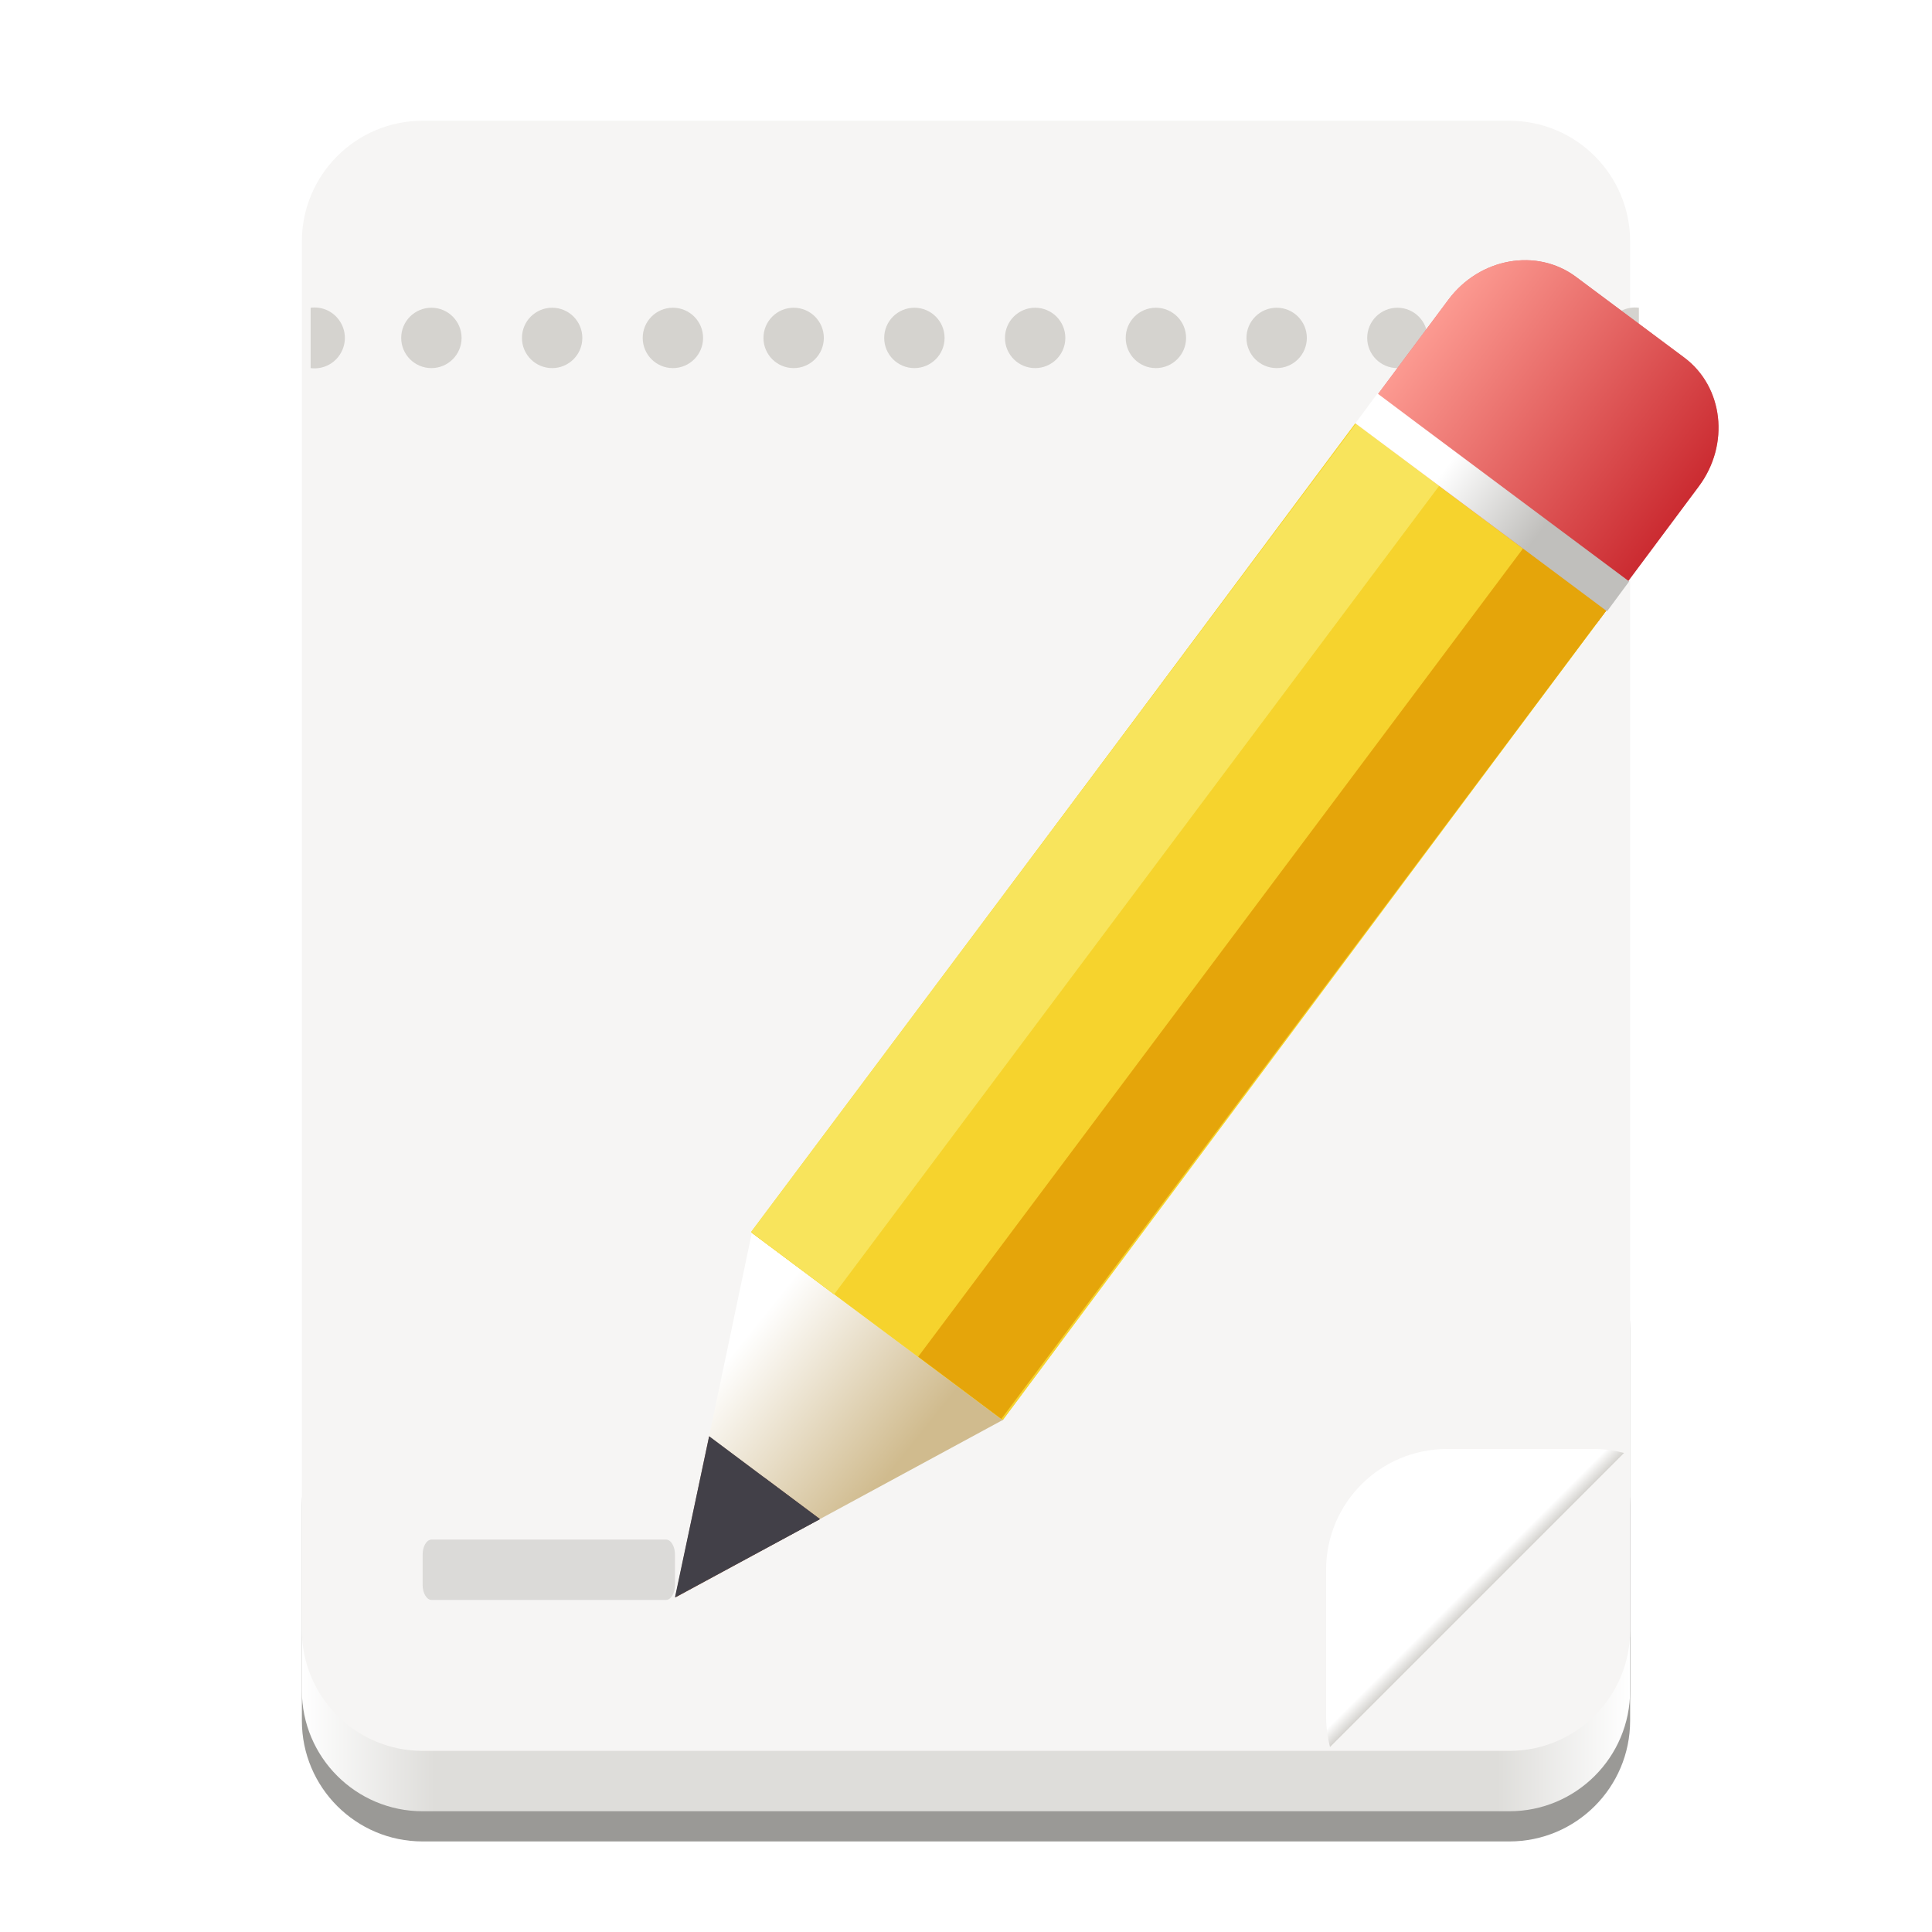
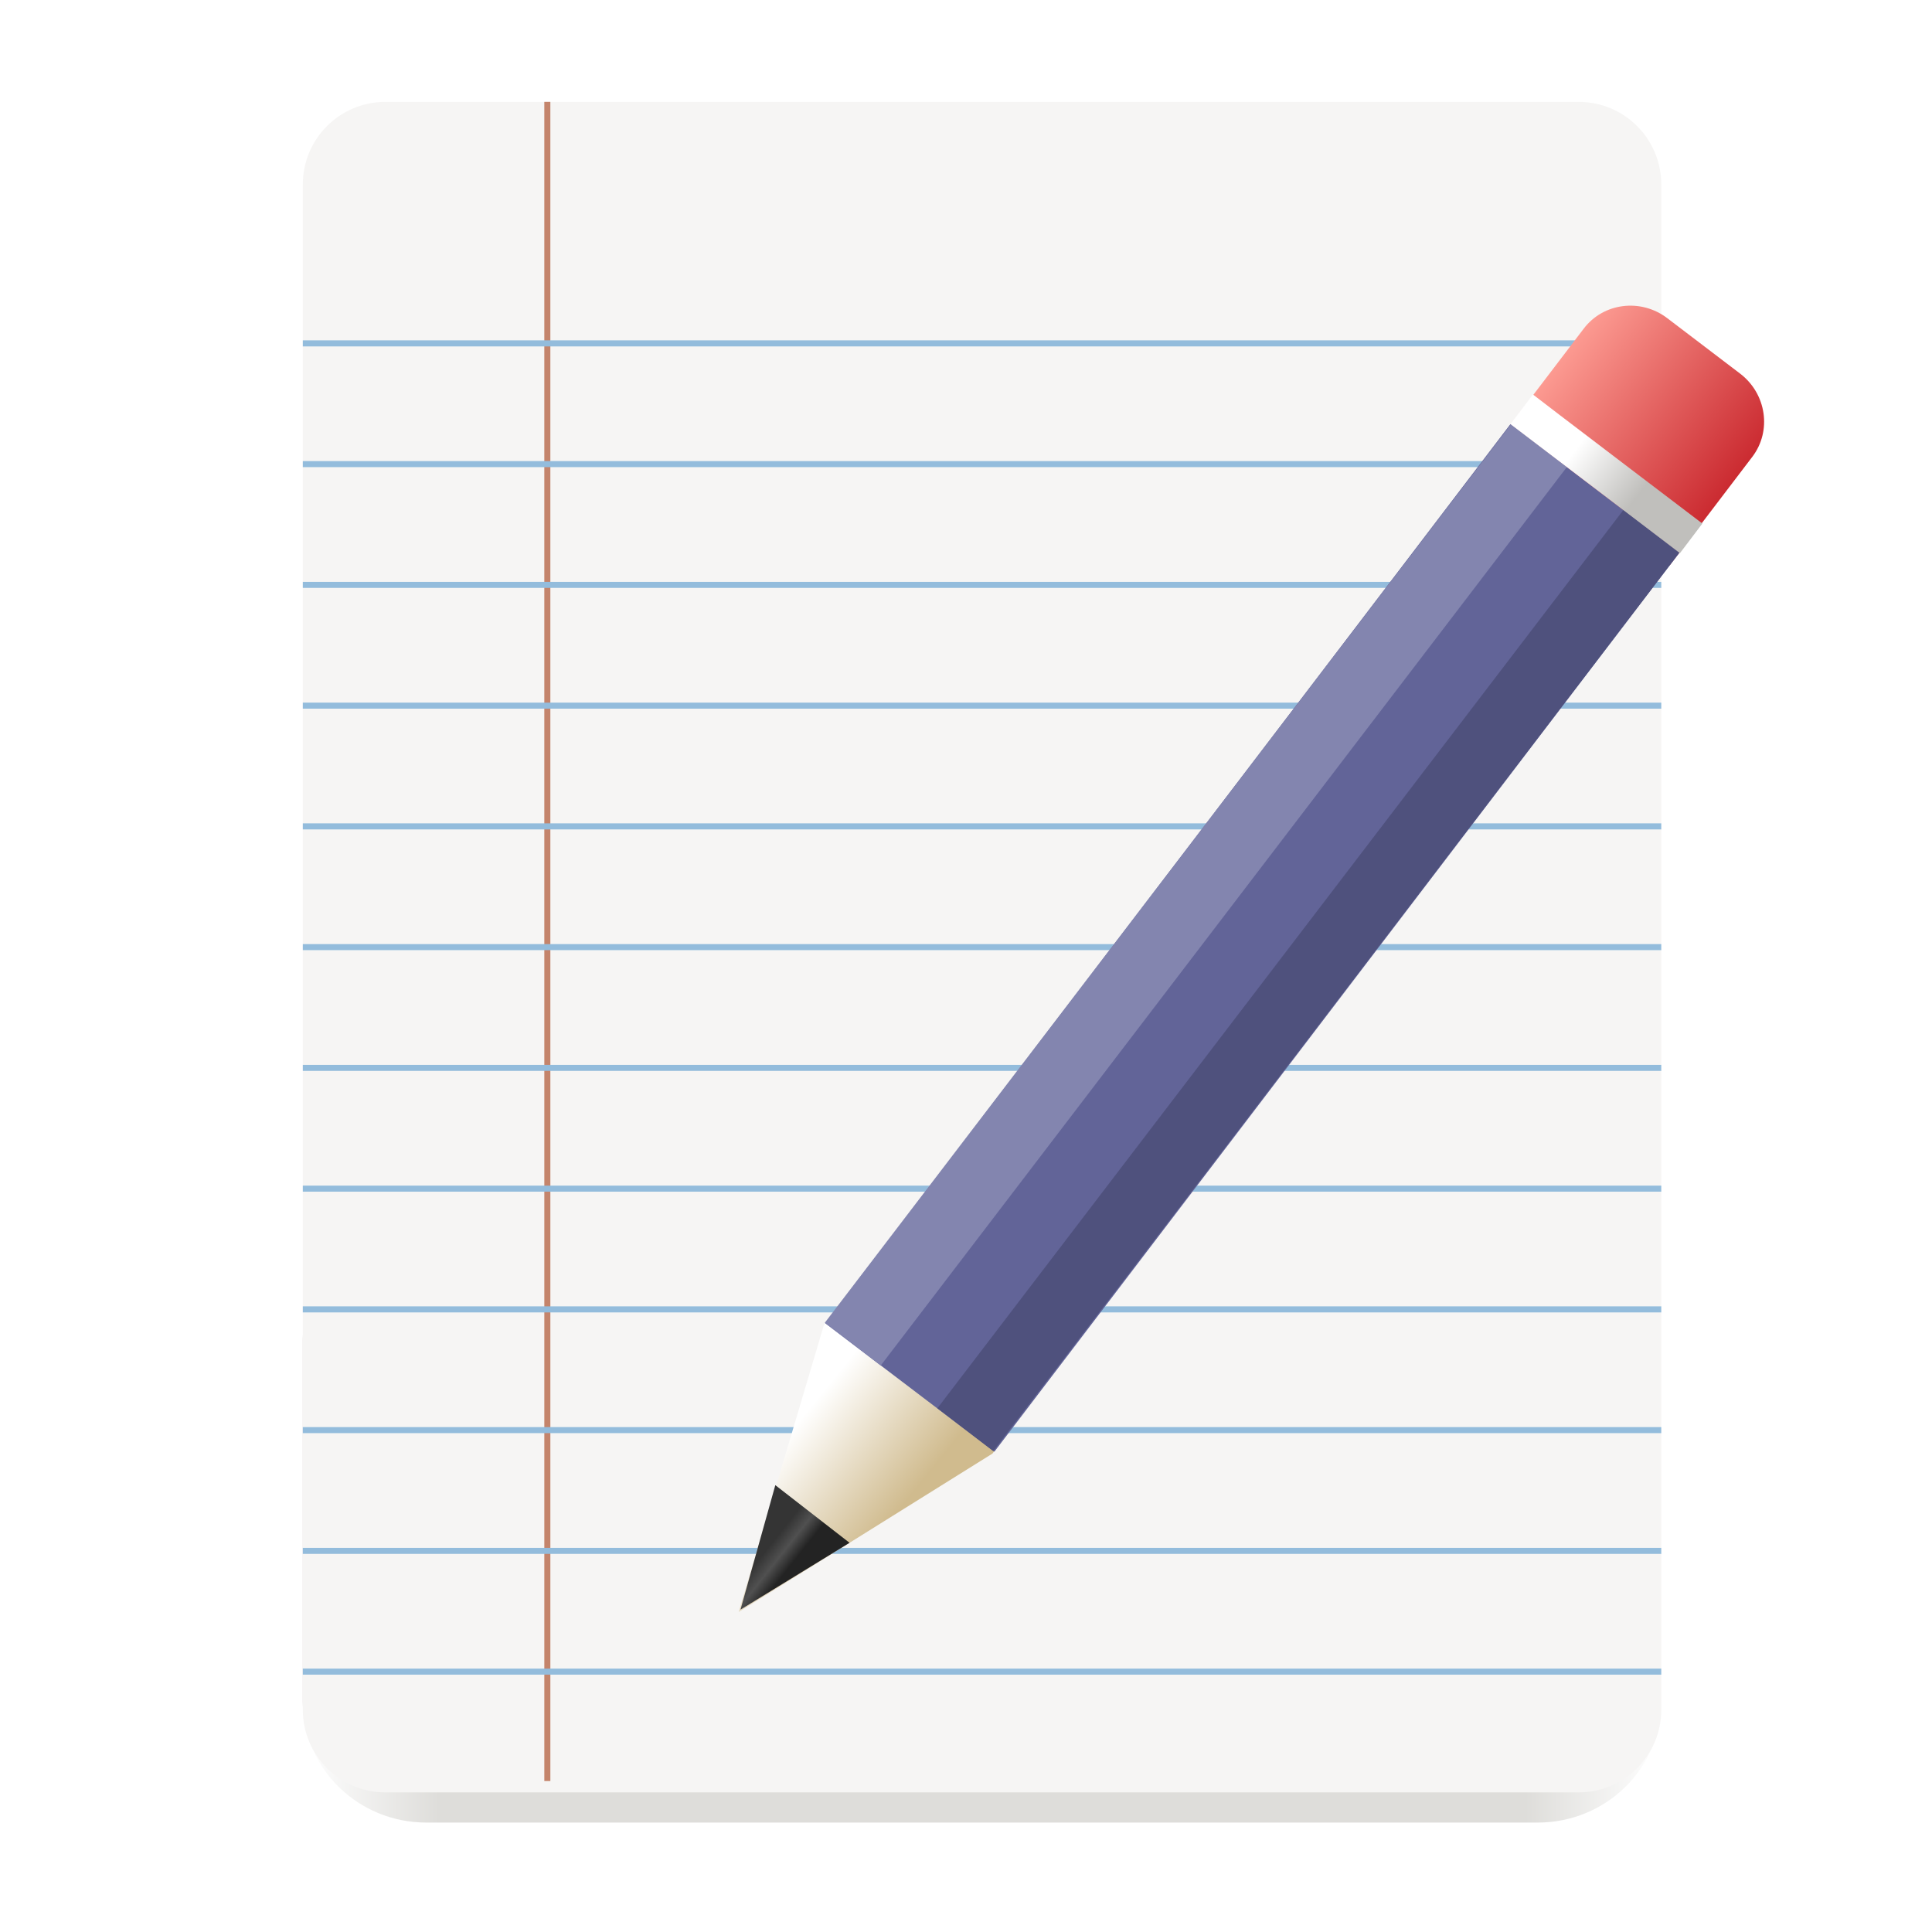
- <svg xmlns="http://www.w3.org/2000/svg" xmlns:xlink="http://www.w3.org/1999/xlink" version="1.0" height="128" width="128" id="svg21">
+ <svg xmlns="http://www.w3.org/2000/svg" xmlns:xlink="http://www.w3.org/1999/xlink" version="1.0" height="128" width="128" id="svg21" xml:space="preserve">
  <defs id="defs11">
+     <linearGradient id="linearGradient43">
+       <stop style="stop-color:#343434;stop-opacity:1;" offset="0.25" id="stop43" />
+       <stop style="stop-color:#505050;stop-opacity:1;" offset="0.501" id="stop45" />
+       <stop style="stop-color:#232323;stop-opacity:1;" offset="0.745" id="stop44" />
+     </linearGradient>
    <linearGradient id="linearGradient27">
      <stop offset="0.32" stop-color="#c0bfbc" id="stop22" />
      <stop offset="0.685" stop-color="#fff" id="stop23" />
      <stop offset="1" stop-color="#fff" id="stop26" />
      <stop offset="1" stop-color="#c0bfbc" id="stop27" style="stop-color:#ffffff;stop-opacity:1;" />
    </linearGradient>
    <linearGradient id="a">
      <stop offset="0" stop-color="#c0bfbc" id="stop1" />
      <stop offset="0" stop-color="#fff" id="stop2" />
      <stop offset=".1" stop-color="#deddda" id="stop3" />
      <stop offset=".9" stop-color="#deddda" id="stop4" />
      <stop offset="1" stop-color="#fff" id="stop5" />
      <stop offset="1" stop-color="#c0bfbc" id="stop6" />
    </linearGradient>
    <linearGradient id="b">
      <stop offset="0" stop-color="#d0bb8e" id="stop7" />
      <stop offset="1" stop-color="#fff" id="stop8" />
    </linearGradient>
    <linearGradient id="c">
      <stop offset="0" stop-color="#d5d3cf" id="stop9" />
      <stop offset="1" stop-color="#fff" id="stop10" />
    </linearGradient>
-     <linearGradient gradientTransform="translate(-136)" gradientUnits="userSpaceOnUse" y2="-276" x2="116" y1="-276" x1="28" id="e" xlink:href="#a" />
+     <linearGradient gradientTransform="translate(-7.562492,-50.49999)" gradientUnits="userSpaceOnUse" y2="-276" x2="116" y1="-276" x1="28" id="e" xlink:href="#a" />
    <linearGradient gradientTransform="matrix(.07621 -.4442 .4442 -.07621 78 332)" y2="-127.4" x2="158.5" y1="-97.7" x1="128.8" gradientUnits="userSpaceOnUse" id="i" xlink:href="#b" />
-     <linearGradient y2="72" x2="340" y1="76" x1="344" gradientTransform="matrix(.25 0 0 .25 180 83)" gradientUnits="userSpaceOnUse" id="g" xlink:href="#c" />
+     <linearGradient y2="72" x2="340" y1="76" x1="344" gradientTransform="matrix(0.25,0,0,0.25,180,83)" gradientUnits="userSpaceOnUse" id="g" xlink:href="#c" />
    <clipPath id="d" clipPathUnits="userSpaceOnUse">
      <rect ry="8" rx="8" y="-188" x="160" height="56" width="16" style="marker:none" fill="none" stroke="#000" id="rect10" />
    </clipPath>
    <clipPath id="f" clipPathUnits="userSpaceOnUse">
      <path d="m252 116 28-28v-8h-36v36z" fill="#e74747" stroke-width=".3" id="path10" />
    </clipPath>
    <clipPath id="h" clipPathUnits="userSpaceOnUse">
      <rect transform="scale(-1)" style="marker:none" width="88" height="108" x="-108" y="-116" rx="8" ry="8" fill="#f6f5f4" stroke-width="13.7" id="rect11" />
    </clipPath>
-     <linearGradient xlink:href="#b" id="linearGradient29" x1="9.605" y1="44.256" x2="41.645" y2="45.398" gradientUnits="userSpaceOnUse" />
-     <linearGradient xlink:href="#e-3" id="linearGradient31" x1="50.608" y1="253.673" x2="0.005" y2="253.673" gradientUnits="userSpaceOnUse" />
    <linearGradient id="g-7" gradientTransform="matrix(-1.819252,-0.2652094,-0.3125523,2.14401,-285.8343,598.1396)" x1="-253.63" x2="-230.06" xlink:href="#e-3" y1="-56.518" y2="-56.518" />
    <linearGradient id="e-3" gradientUnits="userSpaceOnUse">
      <stop offset="0" stop-color="#fc9a91" id="stop9-6" />
      <stop offset="1" stop-color="#cb2b31" id="stop10-5" />
    </linearGradient>
-     <linearGradient xlink:href="#linearGradient27" id="linearGradient12" x1="-0.177" y1="231.592" x2="50.73" y2="231.614" gradientUnits="userSpaceOnUse" />
+     <linearGradient xlink:href="#b" id="linearGradient37-3" gradientUnits="userSpaceOnUse" x1="9.605" y1="44.256" x2="41.645" y2="45.398" />
+     <linearGradient xlink:href="#e-3" id="linearGradient40" gradientUnits="userSpaceOnUse" gradientTransform="matrix(0.9999903,-0.00189484,0.00409308,0.6221551,196.0719,90.63008)" x1="50.608" y1="253.673" x2="0.005" y2="253.673" />
+     <linearGradient xlink:href="#linearGradient27" id="linearGradient41" gradientUnits="userSpaceOnUse" gradientTransform="matrix(0.9999878,-0.00254476,0.00553425,0.9999981,195.7463,5.263363)" x1="-0.177" y1="231.592" x2="50.73" y2="231.614" />
+     <linearGradient xlink:href="#linearGradient43" id="linearGradient44" x1="18.345" y1="25.377" x2="32.2" y2="24.998" gradientUnits="userSpaceOnUse" />
  </defs>
-   <g transform="translate(0 -172)" id="g21">
-     <rect ry="8" rx="8" y="-294" x="-108" height="30.3" width="88" style="marker:none;fill:#9a9996;fill-opacity:1" transform="scale(-1)" fill="#1a5fb4" id="rect12" />
-     <rect transform="scale(-1)" style="marker:none" width="88" height="40" x="-108" y="-292" rx="8" ry="8" fill="url(#e)" id="rect13" />
-     <rect ry="8" rx="8" y="-288" x="-108" height="108" width="88" style="marker:none" fill="#f6f5f4" id="rect14" transform="scale(-1)" />
-     <rect style="marker:none" width="36" height="36" x="252" y="88" rx="11.2" ry="11.2" transform="matrix(0 .71429 .71429 0 25 88)" clip-path="url(#f)" fill="url(#g)" id="rect15" />
-     <g transform="translate(-4,2)" fill="#d5d3cf" id="g15-6" style="fill:#c0bfbc;fill-opacity:1">
-       <rect style="opacity:0.506;fill:#c0bfbc;fill-opacity:1;stroke-width:1.446;stroke-linejoin:round;stroke-miterlimit:1.4" id="rect59-0" width="16.719" height="4" x="32" y="272" rx="0.597" ry="1" />
-     </g>
-     <g transform="translate(-3.419052,4.388254)" fill="#d5d3cf" id="g15">
-       <path d="m 32,188 a 2,2 0 1 0 0,4 2,2 0 0 0 0,-4 z m 8,0 a 2,2 0 1 0 0,4 2,2 0 0 0 0,-4 z m 8,0 a 2,2 0 1 0 0,4 2,2 0 0 0 0,-4 z m 8,0 a 2,2 0 1 0 0,4 2,2 0 0 0 0,-4 z m 8,0 a 2,2 0 1 0 0,4 2,2 0 0 0 0,-4 z m 8,0 a 2,2 0 1 0 0,4 2,2 0 0 0 0,-4 z m 8,0 a 2,2 0 1 0 0,4 2,2 0 0 0 0,-4 z m 8,0 a 2,2 0 1 0 0,4 2,2 0 0 0 0,-4 z m 8,0 a 2,2 0 1 0 0,4 2,2 0 0 0 0,-4 z" id="path14" />
-       <circle r="2" cy="190" cx="-104" transform="scale(-1,1)" id="circle14" />
-       <path d="m 112,192 a 2,2 0 0 1 -2,-1 2,2 0 0 1 0,-2 2,2 0 0 1 2,-1 m -88,4 a 2,2 0 0 0 2,-1 2,2 0 0 0 0,-2 2,2 0 0 0 -2,-1" id="path15" />
-     </g>
+   <g transform="matrix(1.022727,0,0,1,130.9645,-221.75)" id="g21">
+     <rect transform="scale(-1)" style="fill:url(#e);marker:none" width="88" height="40" x="20.438" y="-342.5" rx="8" ry="8" fill="url(#e)" id="rect13" />
  </g>
  <g id="g39" transform="matrix(-0.3700212,-0.2758644,0.2758644,-0.3700212,51.3018,116.6151)">
    <g id="g32" transform="matrix(0.8859776,0,0,0.8859776,2.895484,1.162874)">
-       <g id="g35" transform="translate(2.171006e-6)">
-         <path style="fill:#e27879;stroke-width:0.998" d="M 0.005,226.019 H 50.608 v 27.654 c 0,8.462 -6.436,15.322 -14.376,15.322 H 14.38 c -7.94,0 -14.376,-6.86 -14.376,-15.322 z" id="path30" />
-         <polygon style="fill:url(#linearGradient29)" points="50.721,80.047 0,80.047 0,65.003 25.36,10.224 50.721,65.003 " id="polygon30" />
-         <polygon style="fill:#a47d73" points="36.565,34.425 25.36,10.224 14.156,34.425 " id="polygon32" />
-         <polygon style="fill:#68514a" points="25.36,10.224 14.156,34.425 25.36,34.425 " id="polygon33" />
-         <rect y="65.003" style="fill:#f8e45c;stroke-width:1.041" width="50.721" height="163.578" id="rect33" x="0" />
-         <rect y="64.892" style="fill:#f6d32d;stroke-width:0.848" width="16.822" height="163.605" id="rect34" x="-51.015" transform="matrix(-0.9999963,-0.00271764,-0.00180237,0.9999984,0,0)" />
-         <rect y="64.975" style="fill:#f9f06b;stroke-width:0.848" width="16.822" height="163.605" id="rect35" x="-17.234" transform="matrix(-0.9999963,-0.00271764,-0.00180237,0.9999984,0,0)" />
-         <path style="fill:#f6f5f4;stroke-width:0.467" d="m -0.177,228.559 50.895,0.043 0.024,6.022 c -1.6e-4,-0.041 -50.895,-0.043 -50.895,-0.043 z" id="path35" />
+       <g id="g24" transform="translate(-229.4256,183.2467)">
+         <rect style="opacity:1;fill:#f6f5f4;fill-opacity:1;stroke:none;stroke-width:1.223;stroke-linejoin:round;stroke-miterlimit:1.4;stroke-dasharray:none" id="rect1" width="220.096" height="273.898" x="-368.022" y="-255.889" transform="rotate(143.2941)" ry="13.374" />
+         <path style="opacity:1;fill:#b50000;fill-opacity:1;stroke:#c4846b;stroke-width:0.978;stroke-linejoin:round;stroke-miterlimit:1.4;stroke-dasharray:none;stroke-opacity:1" d="M 416.234,8.86 253.619,-209.257" id="path1" />
+         <path style="opacity:1;fill:#5d6b7c;fill-opacity:1;stroke:#93bcdc;stroke-width:0.978;stroke-linejoin:round;stroke-miterlimit:1.4;stroke-dasharray:none;stroke-opacity:1" d="M 424.608,-46.189 248.154,85.364" id="path2" />
+         <path style="opacity:1;fill:#5d6b7c;fill-opacity:1;stroke:#93bcdc;stroke-width:0.978;stroke-linejoin:round;stroke-miterlimit:1.4;stroke-dasharray:none;stroke-opacity:1" d="M 412.915,-61.874 236.46,69.679" id="path11" />
+         <path style="opacity:1;fill:#5d6b7c;fill-opacity:1;stroke:#93bcdc;stroke-width:0.978;stroke-linejoin:round;stroke-miterlimit:1.4;stroke-dasharray:none;stroke-opacity:1" d="M 401.221,-77.559 224.767,53.994" id="path12" />
+         <path style="opacity:1;fill:#5d6b7c;fill-opacity:1;stroke:#93bcdc;stroke-width:0.978;stroke-linejoin:round;stroke-miterlimit:1.4;stroke-dasharray:none;stroke-opacity:1" d="M 389.528,-93.244 213.073,38.309" id="path13" />
+         <path style="opacity:1;fill:#5d6b7c;fill-opacity:1;stroke:#93bcdc;stroke-width:0.978;stroke-linejoin:round;stroke-miterlimit:1.4;stroke-dasharray:none;stroke-opacity:1" d="M 377.834,-108.929 201.38,22.624" id="path16" />
+         <path style="opacity:1;fill:#5d6b7c;fill-opacity:1;stroke:#93bcdc;stroke-width:0.978;stroke-linejoin:round;stroke-miterlimit:1.4;stroke-dasharray:none;stroke-opacity:1" d="M 366.14,-124.614 189.686,6.94" id="path17" />
+         <path style="opacity:1;fill:#5d6b7c;fill-opacity:1;stroke:#93bcdc;stroke-width:0.978;stroke-linejoin:round;stroke-miterlimit:1.4;stroke-dasharray:none;stroke-opacity:1" d="M 354.447,-140.298 177.992,-8.745" id="path18" />
+         <path style="opacity:1;fill:#5d6b7c;fill-opacity:1;stroke:#93bcdc;stroke-width:0.978;stroke-linejoin:round;stroke-miterlimit:1.4;stroke-dasharray:none;stroke-opacity:1" d="M 342.753,-155.983 166.299,-24.43" id="path19" />
+         <path style="opacity:1;fill:#5d6b7c;fill-opacity:1;stroke:#93bcdc;stroke-width:0.978;stroke-linejoin:round;stroke-miterlimit:1.4;stroke-dasharray:none;stroke-opacity:1" d="M 331.06,-171.668 154.605,-40.115" id="path20" />
+         <path style="opacity:1;fill:#5d6b7c;fill-opacity:1;stroke:#93bcdc;stroke-width:0.978;stroke-linejoin:round;stroke-miterlimit:1.4;stroke-dasharray:none;stroke-opacity:1" d="M 319.366,-187.353 142.912,-55.8" id="path21" />
+         <path style="opacity:1;fill:#5d6b7c;fill-opacity:1;stroke:#93bcdc;stroke-width:0.978;stroke-linejoin:round;stroke-miterlimit:1.4;stroke-dasharray:none;stroke-opacity:1" d="M 307.672,-203.038 131.218,-71.484" id="path23" />
+         <path style="opacity:1;fill:#5d6b7c;fill-opacity:1;stroke:#93bcdc;stroke-width:0.978;stroke-linejoin:round;stroke-miterlimit:1.4;stroke-dasharray:none;stroke-opacity:1" d="M 295.979,-218.723 119.524,-87.169" id="path24" />
      </g>
-       <path style="fill:url(#linearGradient31);stroke-width:0.998" d="M 0.005,226.019 H 50.608 v 27.654 c 0,8.462 -6.436,15.322 -14.376,15.322 H 14.38 c -7.94,0 -14.376,-6.86 -14.376,-15.322 z" id="path36" />
-       <polygon style="fill:#424048;fill-opacity:1" points="14.156,34.425 36.565,34.425 25.36,10.224 " id="polygon37" transform="matrix(-0.9999976,-0.00216734,-0.00216734,0.9999976,50.79505,0.05504569)" />
-       <rect y="65.003" style="fill:#f6d32d;fill-opacity:1;stroke-width:1.041" width="50.721" height="163.578" id="rect37" x="0" />
-       <rect y="64.892" style="fill:#f8e45c;fill-opacity:1;stroke-width:0.848" width="16.822" height="163.605" id="rect38" x="-51.015" transform="matrix(-0.9999963,-0.00271764,-0.00180237,0.9999984,0,0)" />
-       <rect y="64.975" style="fill:#e5a50a;fill-opacity:1;stroke-width:0.848" width="16.822" height="163.605" id="rect39" x="-17.234" transform="matrix(-0.9999963,-0.00271764,-0.00180237,0.9999984,0,0)" />
-       <path style="fill:url(#linearGradient12);stroke-width:0.467" d="m -0.177,228.559 50.895,0.043 0.024,6.022 c -1.6e-4,-0.041 -50.895,-0.043 -50.895,-0.043 z" id="path39" />
-       <path style="opacity:0.506;fill:#f6d32d;fill-opacity:1;stroke-width:0.312;stroke-linejoin:round;stroke-miterlimit:1.4" d="m 139.791,85.311 c -1.528,-1.143 -2.827,-2.116 -2.887,-2.163 -0.148,-0.116 44.587,-59.871 44.914,-59.995 0.39,-0.148 5.76,4.004 5.724,4.425 -0.04,0.471 -44.424,59.81 -44.736,59.81 -0.13,0 -1.487,-0.935 -3.015,-2.078 z" id="path22" transform="matrix(-1.737051,1.295035,-1.295035,-1.737051,379.0987,32.52598)" />
+       <g id="g25" transform="translate(-404.2899,4.995482)" />
+       <g id="g37" transform="rotate(-36.80443,194.4848,594.1566)">
+         <g id="g40" transform="rotate(37.57997,201.7315,526.609)">
+           <g id="g29" transform="matrix(0.6780978,-5.5368396e-4,-5.5368396e-4,0.9999991,-99.38944,2.577469)">
+             <polygon style="fill:url(#linearGradient37-3)" points="50.721,65.003 50.721,80.047 0,80.047 0,65.003 25.36,10.224 " id="polygon25-2" transform="matrix(0.9979355,-0.00224561,0.00487114,0.8270724,195.8045,-3.488383)" />
+             <path style="fill:url(#linearGradient40);stroke-width:0.787" d="m 197.002,231.249 50.603,-0.096 0.131,22.096 c 0.032,5.265 -6.373,9.545 -14.313,9.56 l -21.852,0.042 c -7.939,0.015 -14.407,-4.241 -14.438,-9.506 z" id="path31-0" />
+             <polygon style="fill:url(#linearGradient44)" points="36.565,34.425 25.36,10.224 14.156,34.425 " id="polygon31-9" transform="matrix(-1.002066,-0.00479097,0.01171402,0.801194,246.4629,-2.683505)" />
+             <path id="rect31-3" style="fill:#626498;stroke-width:1.041;fill-opacity:1" d="m 196.031,50.702 50.72,-0.129 0.98,183.142 -50.72,0.129 z" />
+             <path id="rect32-6" style="fill:#8385af;stroke-width:0.848;fill-opacity:1" d="m 246.929,50.6 -16.822,-0.003 0.685,183.17 16.822,0.003 z" />
+             <path id="rect36-0" style="fill:#4f517d;stroke-width:0.848;fill-opacity:1" d="m 213.148,50.677 -16.822,-0.003 0.685,183.17 16.822,0.003 z" />
+             <path style="fill:url(#linearGradient41);stroke-width:0.467" d="m 196.834,233.823 50.895,-0.086 0.057,6.022 c -1.2e-4,-0.041 -50.895,0.086 -50.895,0.086 z" id="path37-6" />
+             <path style="opacity:1;fill:#ffff3e;fill-opacity:1;stroke:none;stroke-width:1.485;stroke-linejoin:round;stroke-miterlimit:1.4;stroke-dasharray:none;stroke-opacity:1" d="m 230.107,50.597 0.685,183.17" id="path41" />
+           </g>
+         </g>
+       </g>
    </g>
  </g>
</svg>
